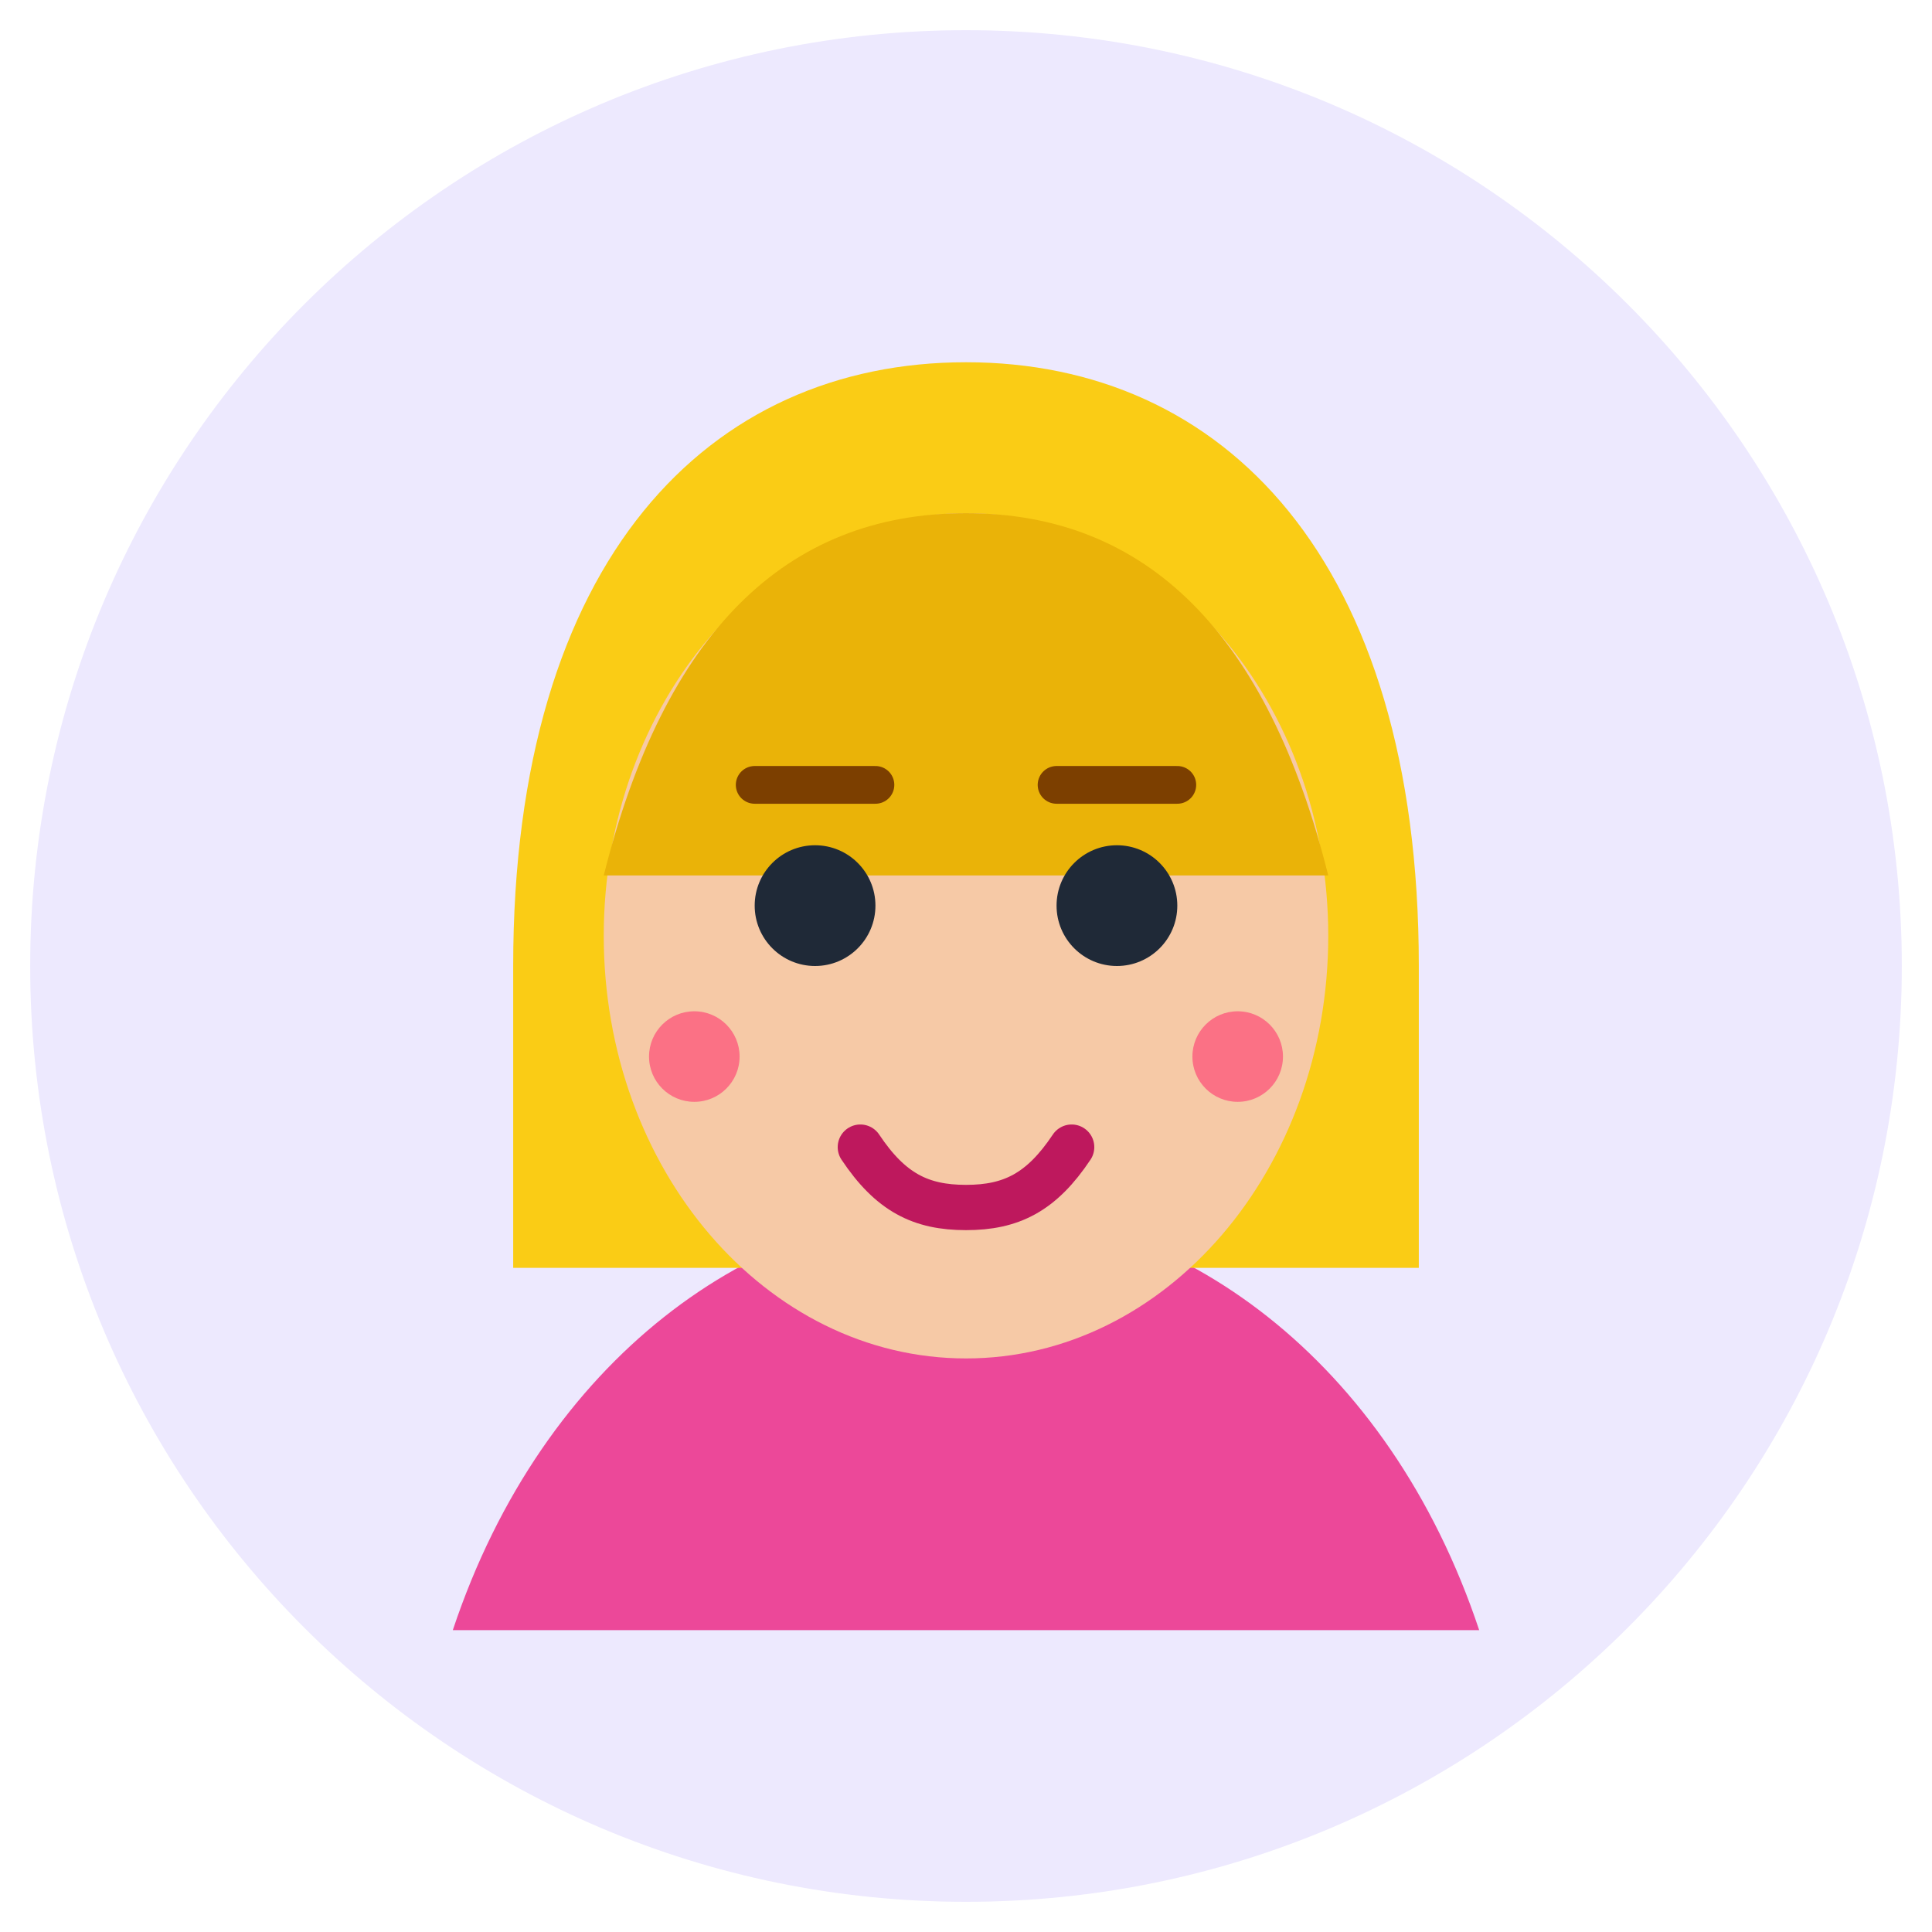
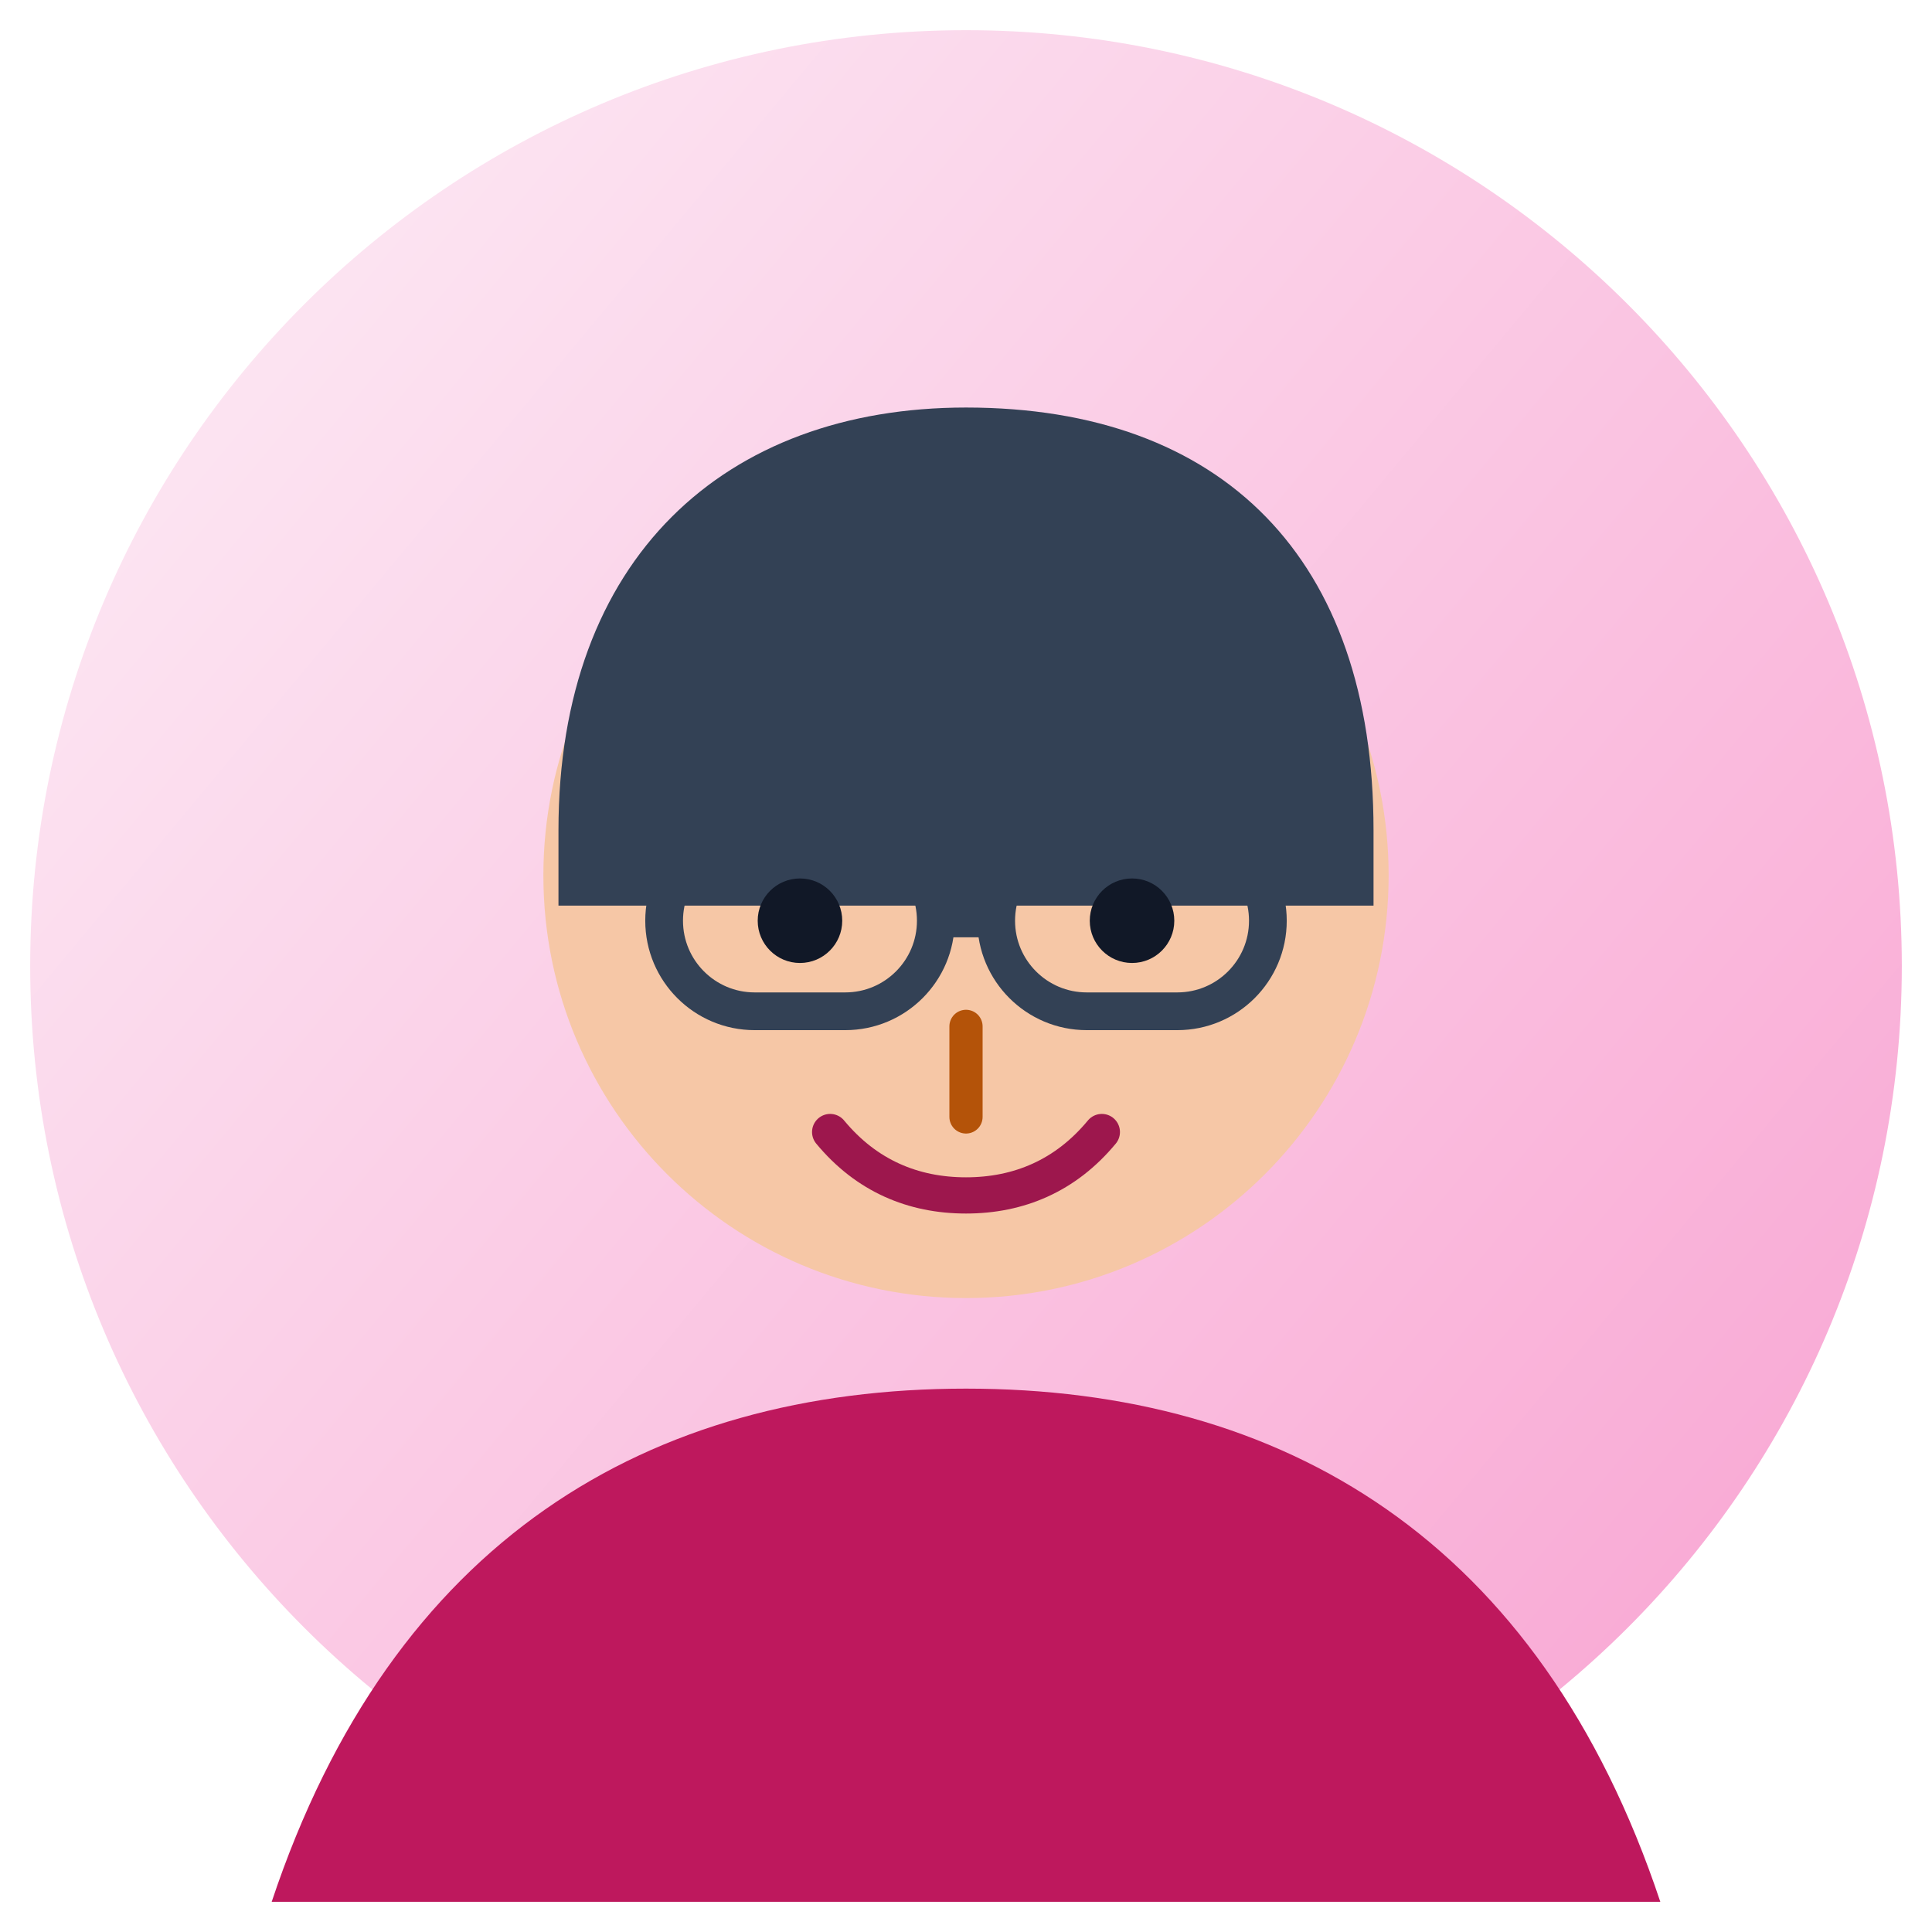
<svg xmlns="http://www.w3.org/2000/svg" viewBox="0 0 128 128">
-   <circle cx="64" cy="64" r="62" fill="#ede9fe" />
-   <path d="M30 108c6-18 20-28 34-28s28 10 34 28" fill="#ec4899" />
-   <path d="M34 64c0-27 13-40 30-40s30 13 30 40v20H34z" fill="#facc15" />
-   <ellipse cx="64" cy="62" rx="24" ry="28" fill="#f6c9a6" />
-   <path d="M40 58c4-16 12-24 24-24s20 8 24 24" fill="#eab308" />
-   <circle cx="54" cy="60" r="4" fill="#1f2937" />
-   <circle cx="74" cy="60" r="4" fill="#1f2937" />
-   <path d="M57 76c2 3 4 4 7 4s5-1 7-4" stroke="#be185d" stroke-width="3" stroke-linecap="round" fill="none" />
-   <path d="M50 52h8M70 52h8" stroke="#7c3f00" stroke-width="2.5" stroke-linecap="round" />
-   <circle cx="46" cy="70" r="3" fill="#fb7185" />
-   <circle cx="82" cy="70" r="3" fill="#fb7185" />
+   <defs>
+     <linearGradient id="bg3" x1="10" y1="20" x2="118" y2="110" gradientUnits="userSpaceOnUse">
+       <stop stop-color="#fce7f3" />
+       <stop offset="1" stop-color="#f9a8d4" />
+     </linearGradient>
+   </defs>
+   <circle cx="64" cy="64" r="62" fill="url(#bg3)" />
+   <path d="M18 126c8-24 25-34 46-34s38 10 46 34z" fill="#be185d" />
+   <circle cx="64" cy="58" r="28" fill="#f6c7a6" />
+   <path d="M37 55c0-18 11-28 27-28 17 0 27 10 27 28v5H37z" fill="#334155" />
+   <rect x="44" y="55" width="18" height="12" rx="6" fill="none" stroke="#334155" stroke-width="2.5" />
+   <rect x="66" y="55" width="18" height="12" rx="6" fill="none" stroke="#334155" stroke-width="2.5" />
+   <path d="M62 61h4" stroke="#334155" stroke-width="2.2" stroke-linecap="round" />
+   <circle cx="53" cy="61" r="2.8" fill="#111827" />
+   <circle cx="75" cy="61" r="2.8" fill="#111827" />
+   <path d="M64 68v6" stroke="#b45309" stroke-width="2.2" stroke-linecap="round" />
+   <path d="M55 75c2.4 2.9 5.5 4.2 9 4.2s6.6-1.3 9-4.2" stroke="#9d174d" stroke-width="2.4" stroke-linecap="round" fill="none" />
</svg>
